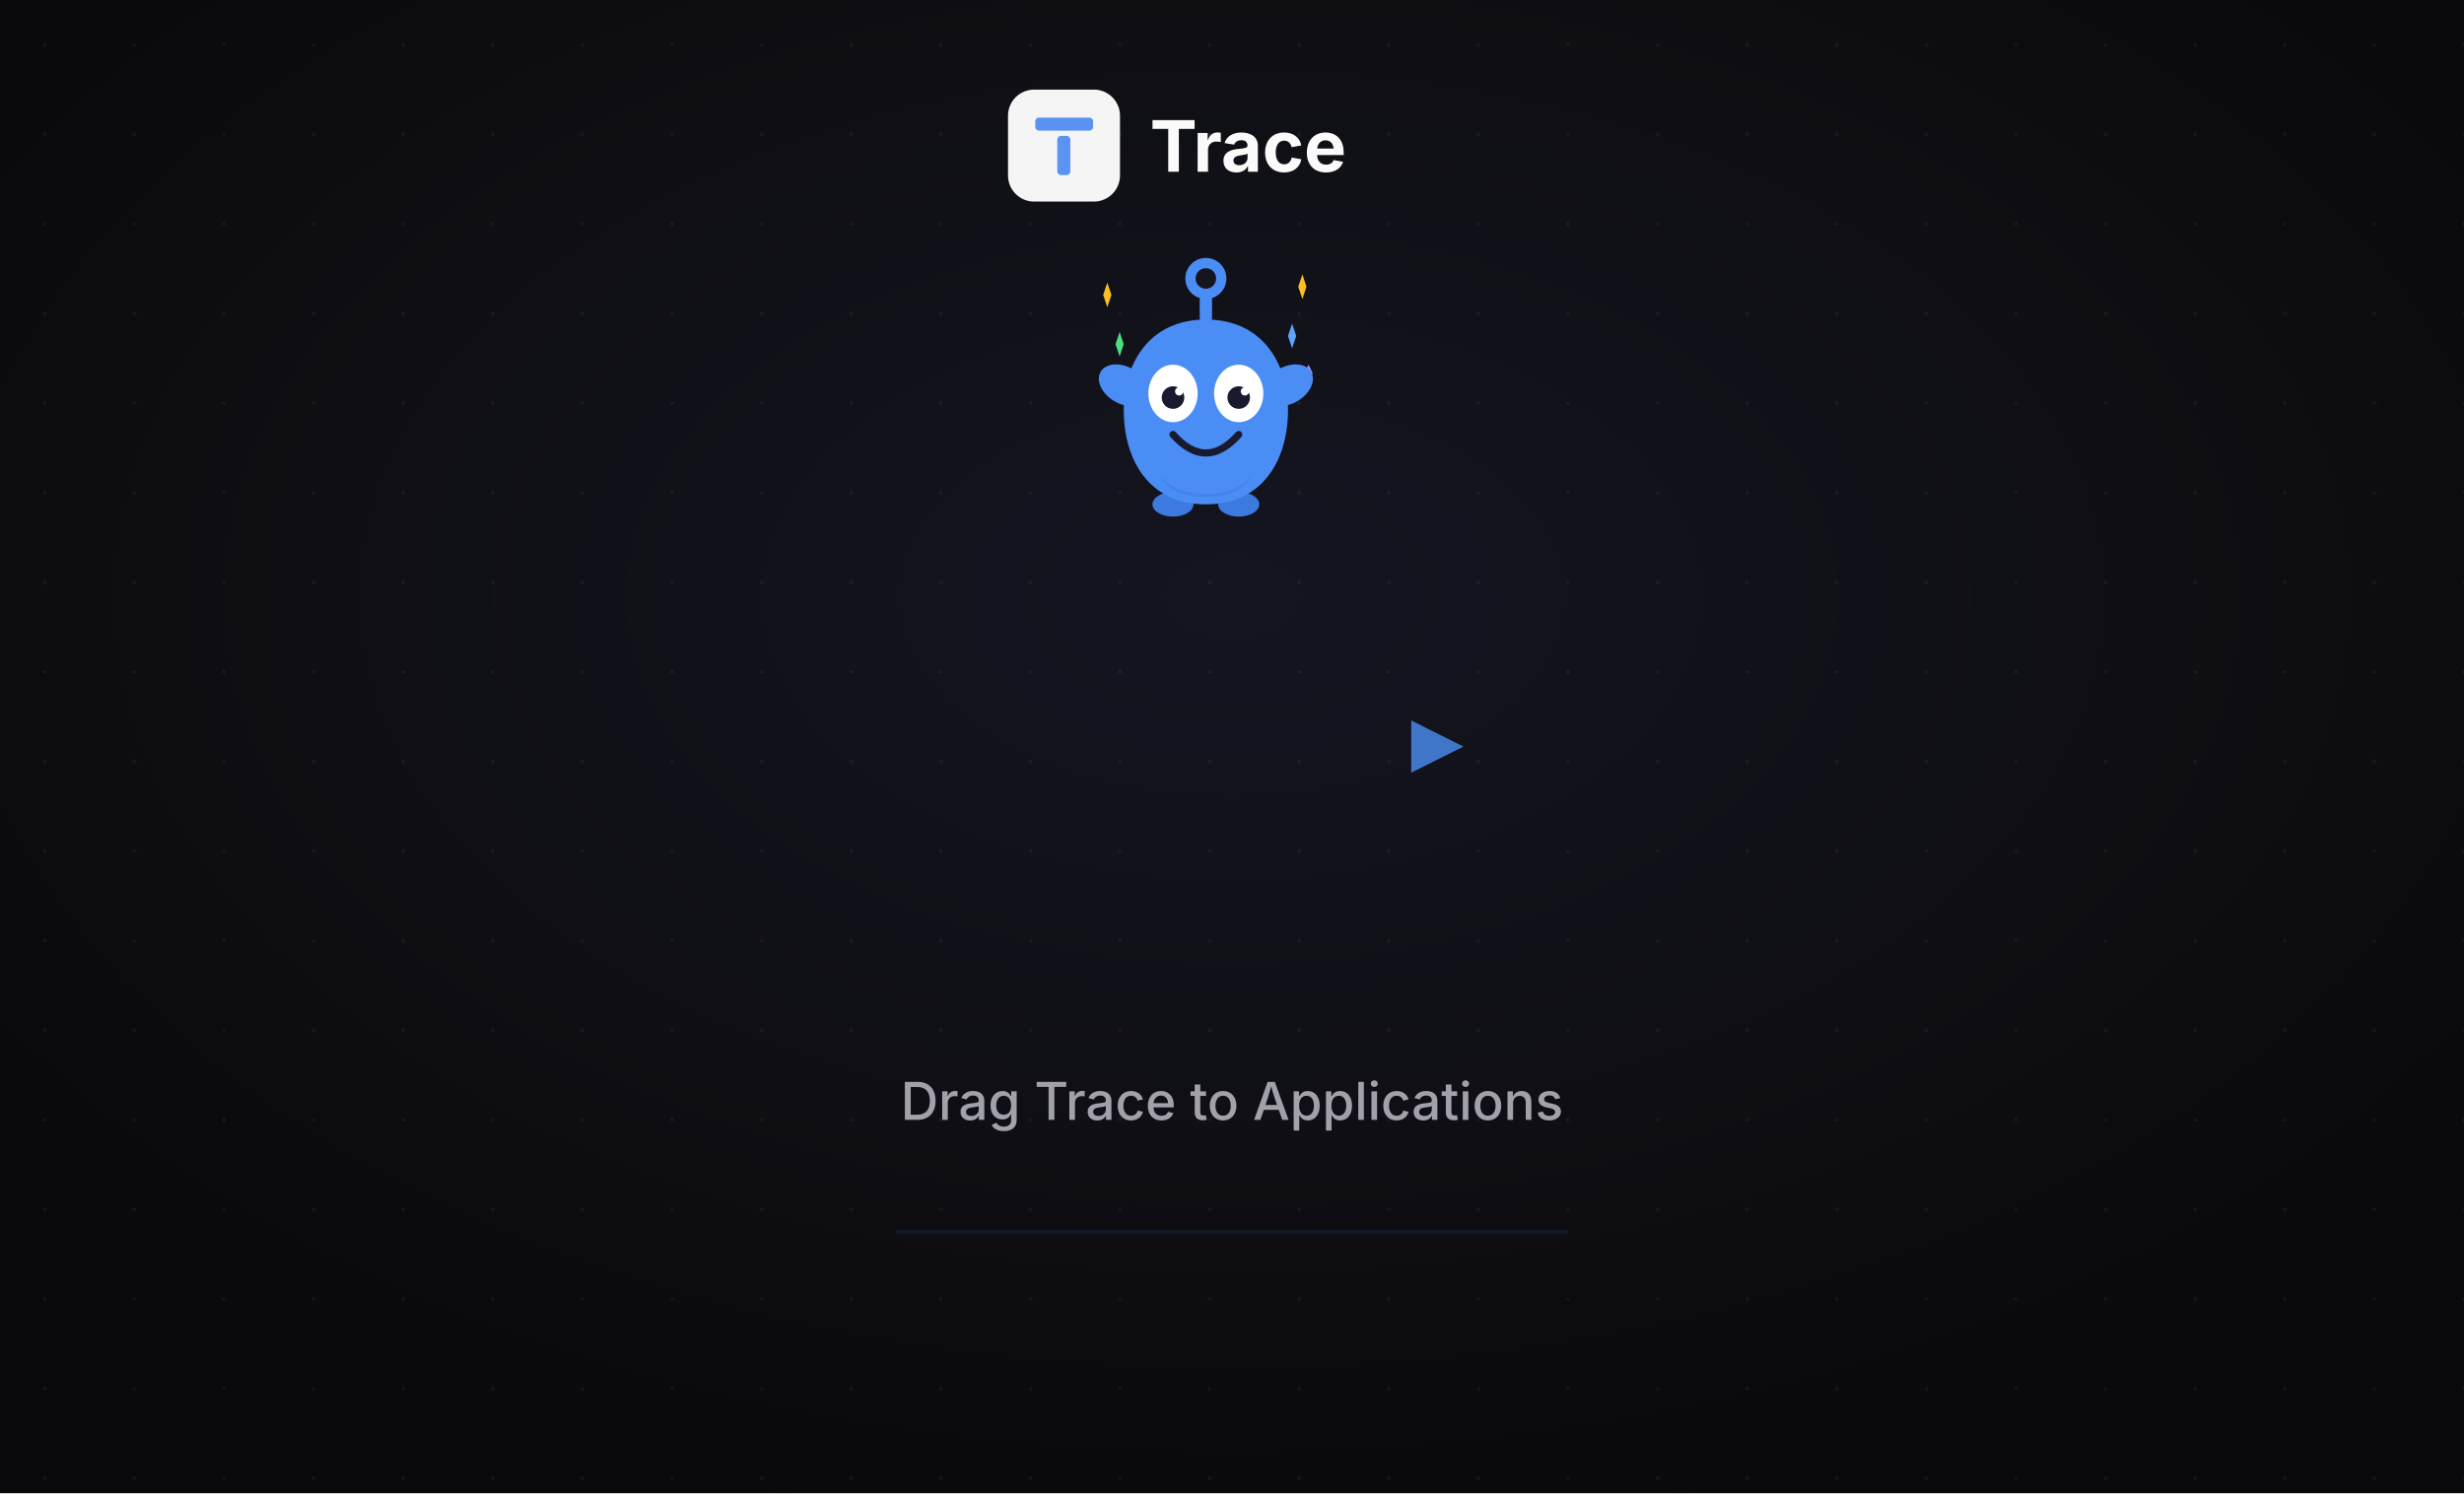
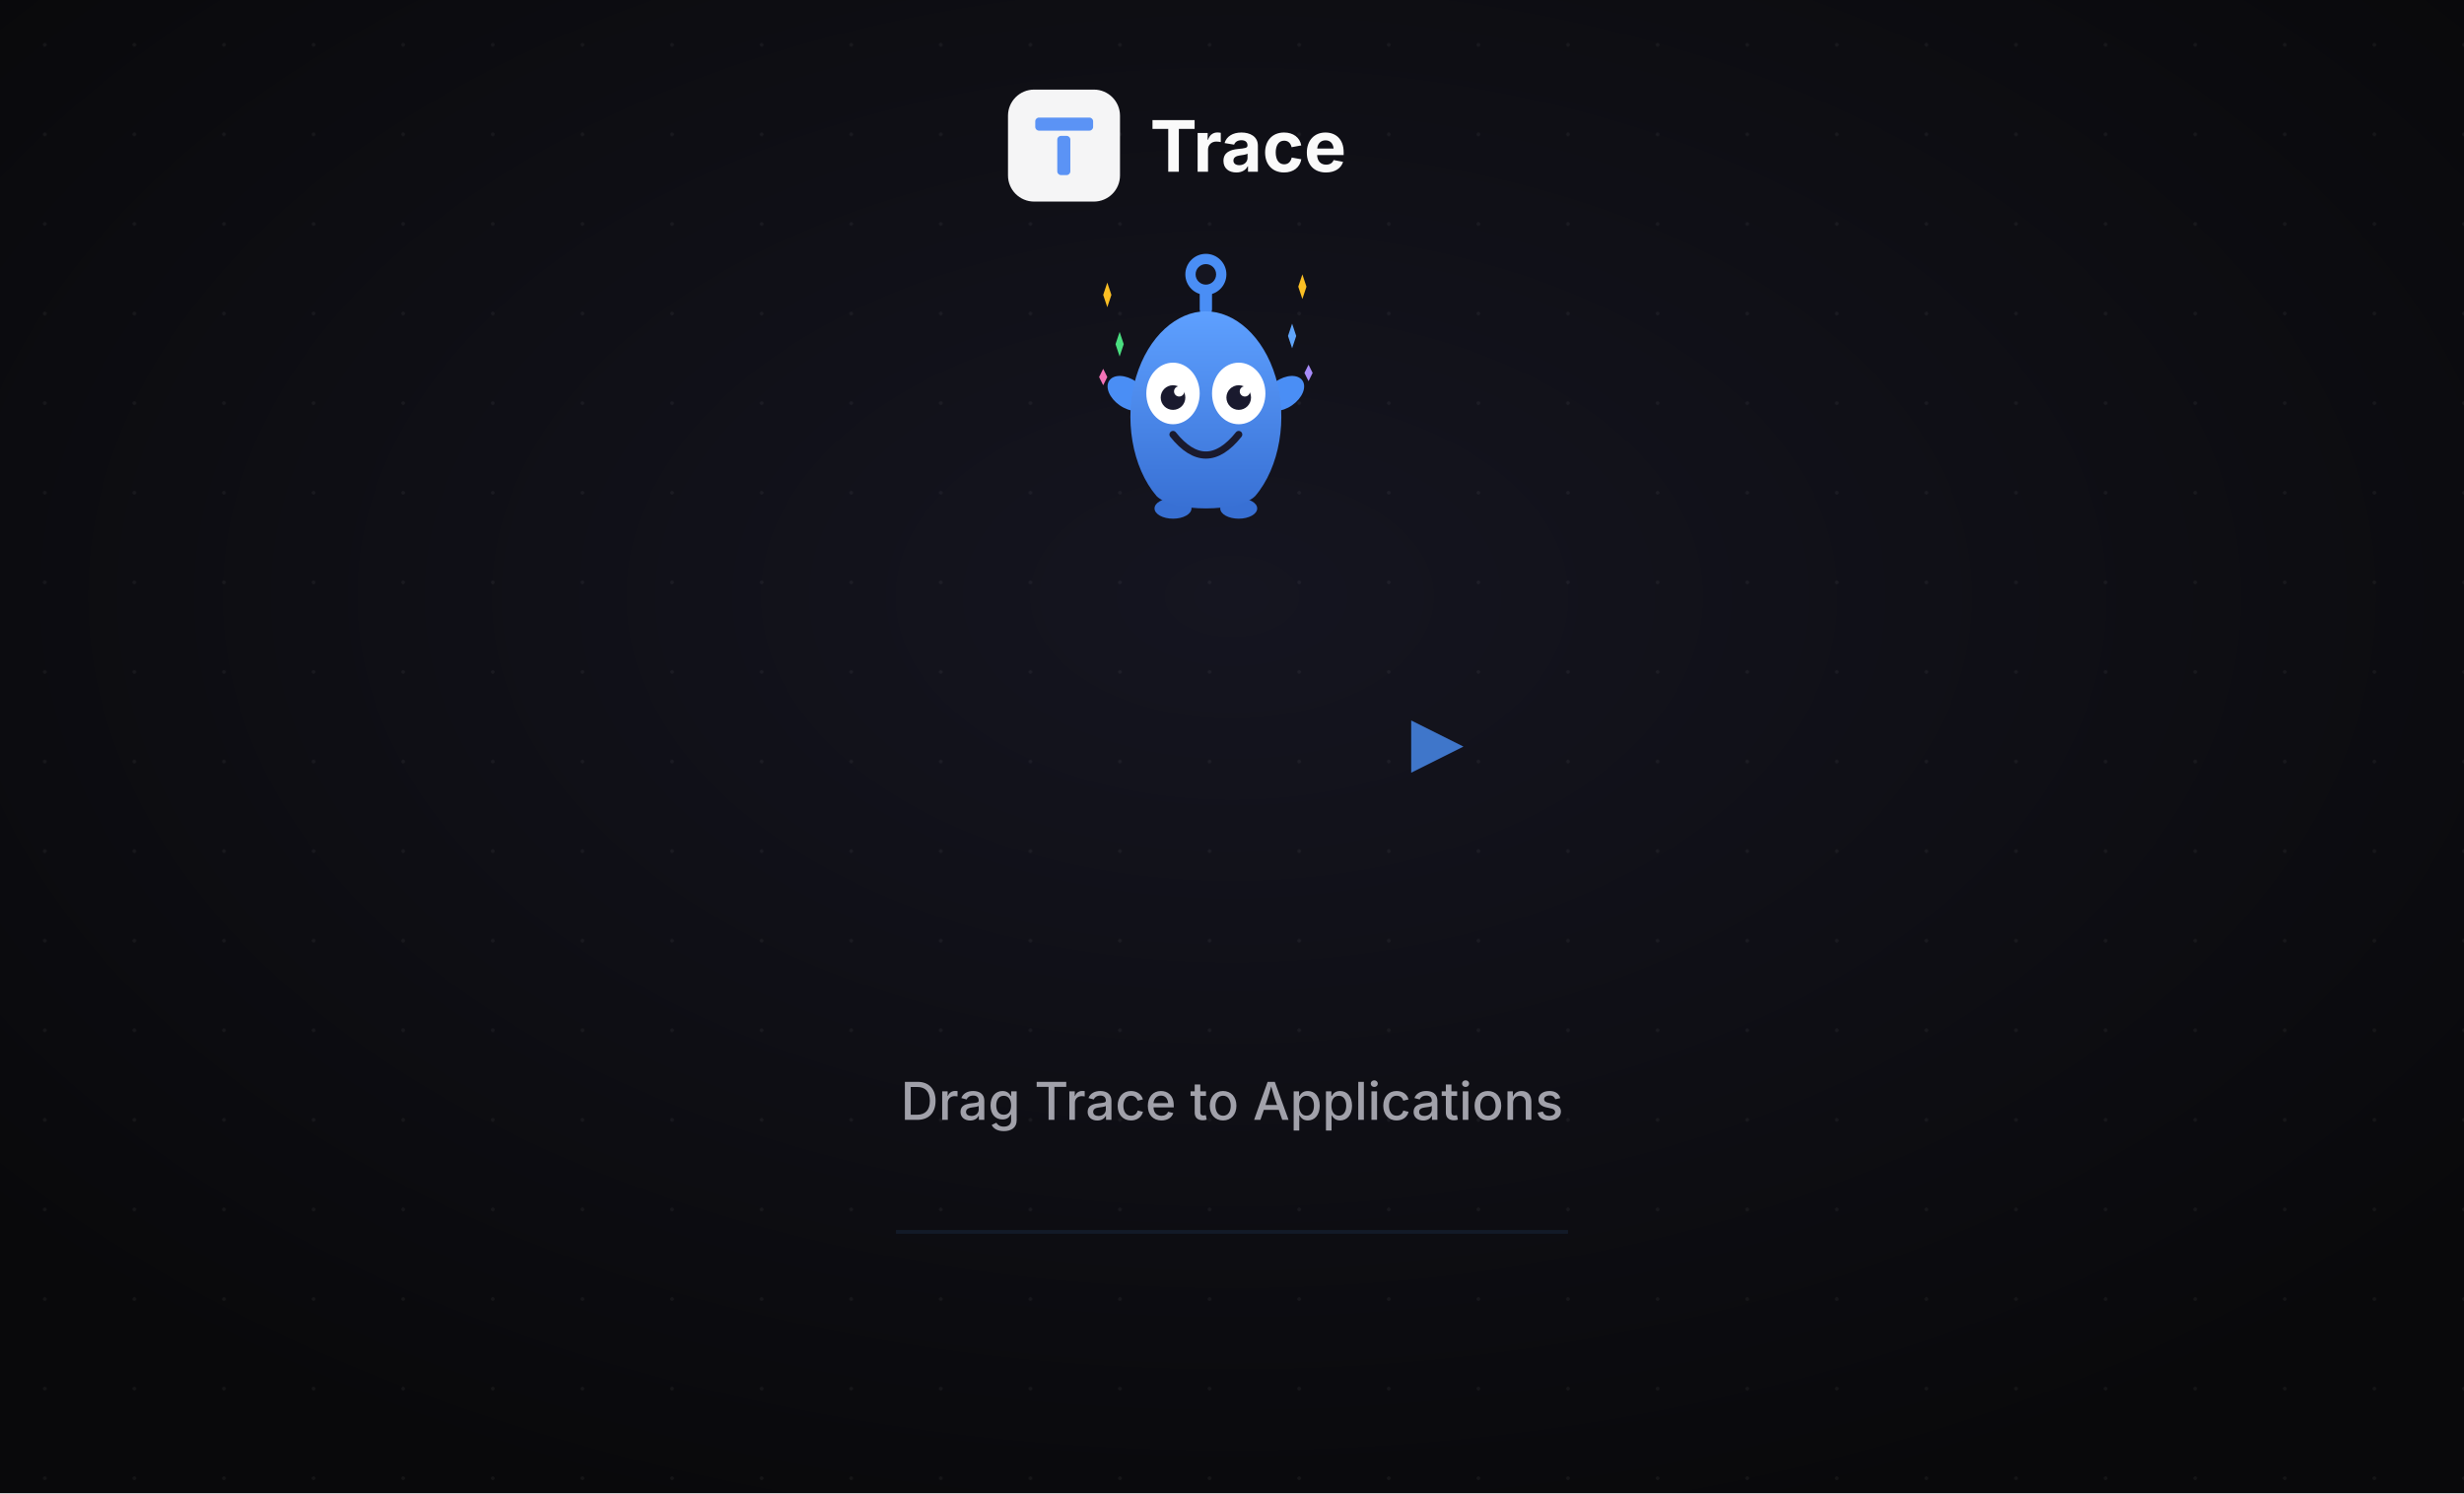
<svg xmlns="http://www.w3.org/2000/svg" width="660" height="400">
  <defs>
    <radialGradient id="glow" cx="50%" cy="40%" r="65%">
      <stop offset="0%" stop-color="#151520" />
      <stop offset="100%" stop-color="#09090b" />
    </radialGradient>
    <linearGradient id="arrow-grad" x1="0" y1="0" x2="1" y2="0">
      <stop offset="0%" stop-color="#4A8EF5" stop-opacity="0.4" />
      <stop offset="50%" stop-color="#4A8EF5" />
      <stop offset="100%" stop-color="#4A8EF5" stop-opacity="0.4" />
+     </linearGradient>
+     <linearGradient id="tBody" x1="0" y1="0" x2="0" y2="1">
+       <stop offset="0%" stop-color="#5EA0FF" />
+       <stop offset="100%" stop-color="#3870D4" />
    </linearGradient>
  </defs>
  <rect width="660" height="400" fill="url(#glow)" />
  <pattern id="dots" x="0" y="0" width="24" height="24" patternUnits="userSpaceOnUse">
    <circle cx="12" cy="12" r="0.5" fill="#ffffff" opacity="0.05" />
  </pattern>
  <rect width="660" height="400" fill="url(#dots)" />
  <g transform="translate(270, 24)">
    <rect width="30" height="30" rx="7" fill="#f5f5f6" />
    <rect x="7.3" y="7.5" width="15.5" height="3.5" rx="1" fill="#5b93f5" />
    <rect x="13.2" y="12.4" width="3.5" height="10.5" rx="1" fill="#5b93f5" />
    <text x="38" y="22" font-family="system-ui, -apple-system, sans-serif" font-size="19" font-weight="700" fill="#fafafa">Trace</text>
  </g>
  <g transform="translate(290, 68) scale(0.55)">
    <polygon points="10,20 12,14 14,20 12,26" fill="#fbbf24" />
    <polygon points="105,16 107,10 109,16 107,22" fill="#fbbf24" />
    <polygon points="16,44 18,38 20,44 18,50" fill="#4ade80" />
    <polygon points="100,40 102,34 104,40 102,46" fill="#60a5fa" />
    <polygon points="8,60 10,56 12,60 10,64" fill="#f472b6" />
    <polygon points="108,58 110,54 112,58 110,62" fill="#a78bfa" />
-     <circle cx="60" cy="12" r="10" fill="#4A8EF5" />
-     <circle cx="60" cy="12" r="5" fill="#151520" />
-     <rect x="57" y="18" width="6" height="16" rx="3" fill="#4A8EF5" />
-     <ellipse cx="44" cy="122" rx="10" ry="6" fill="#3D7AE0" />
-     <ellipse cx="76" cy="122" rx="10" ry="6" fill="#3D7AE0" />
-     <ellipse cx="16" cy="84" rx="9" ry="13" fill="#4A8EF5" transform="translate(4,-20) rotate(-60, 16, 84)" />
-     <ellipse cx="104" cy="84" rx="9" ry="13" fill="#4A8EF5" transform="translate(-4,-20) rotate(60, 104, 84)" />
-     <path d="M60 32 C88 32 100 54 100 76 C100 100 88 122 60 122 C32 122 20 100 20 76 C20 54 32 32 60 32 Z" fill="#4A8EF5" />
-     <path d="M38 108 C46 120 74 120 82 108 C78 122 42 122 38 108 Z" fill="#3D7AE0" opacity="0.5" />
-     <ellipse cx="44" cy="68" rx="12" ry="14" fill="#ffffff" />
-     <ellipse cx="76" cy="68" rx="12" ry="14" fill="#ffffff" />
-     <circle cx="44" cy="70" r="5.5" fill="#1a1a2e" />
-     <circle cx="76" cy="70" r="5.5" fill="#1a1a2e" />
-     <circle cx="47" cy="67" r="2" fill="#ffffff" />
-     <circle cx="79" cy="67" r="2" fill="#ffffff" />
-     <path d="M44 88 Q60 106 76 88" stroke="#1a1a2e" stroke-width="3.5" fill="none" stroke-linecap="round" />
+     <circle cx="60" cy="10" r="10" fill="#4A8EF5" />
+     <circle cx="60" cy="10" r="5" fill="#151520" />
+     <rect x="57" y="16" width="6" height="14" rx="3" fill="#4A8EF5" />
+     <ellipse cx="44" cy="124" rx="9" ry="5" fill="#3870D4" />
+     <ellipse cx="76" cy="124" rx="9" ry="5" fill="#3870D4" />
+     <ellipse cx="18" cy="86" rx="7" ry="11" fill="#4A8EF5" transform="translate(4,-18) rotate(-55, 18, 86)" />
+     <ellipse cx="102" cy="86" rx="7" ry="11" fill="#4A8EF5" transform="translate(-4,-18) rotate(55, 102, 86)" />
+     <path d="M60 28 C74 28 88 40 94 60 C100 80 96 104 84 118 C76 126 44 126 36 118 C24 104 20 80 26 60 C32 40 46 28 60 28 Z" fill="url(#tBody)" />
+     <ellipse cx="44" cy="68" rx="13" ry="15" fill="#ffffff" />
+     <ellipse cx="76" cy="68" rx="13" ry="15" fill="#ffffff" />
+     <circle cx="44" cy="70" r="6" fill="#1a1a2e" />
+     <circle cx="76" cy="70" r="6" fill="#1a1a2e" />
+     <circle cx="47" cy="67" r="2.5" fill="#ffffff" />
+     <circle cx="79" cy="67" r="2.5" fill="#ffffff" />
+     <path d="M44 88 Q60 108 76 88" stroke="#1a1a2e" stroke-width="3.5" fill="none" stroke-linecap="round" />
  </g>
  <g transform="translate(270, 200)">
    <line x1="0" y1="0" x2="110" y2="0" stroke="url(#arrow-grad)" stroke-width="2.5" stroke-linecap="round" stroke-dasharray="6 4" />
    <polygon points="108,-7 122,0 108,7" fill="#4A8EF5" opacity="0.8" />
  </g>
  <text x="330" y="300" text-anchor="middle" font-family="system-ui, -apple-system, sans-serif" font-size="14" font-weight="500" fill="#a1a1aa">
    Drag Trace to Applications
  </text>
  <line x1="240" y1="330" x2="420" y2="330" stroke="#4A8EF5" stroke-width="1" opacity="0.1" />
</svg>
